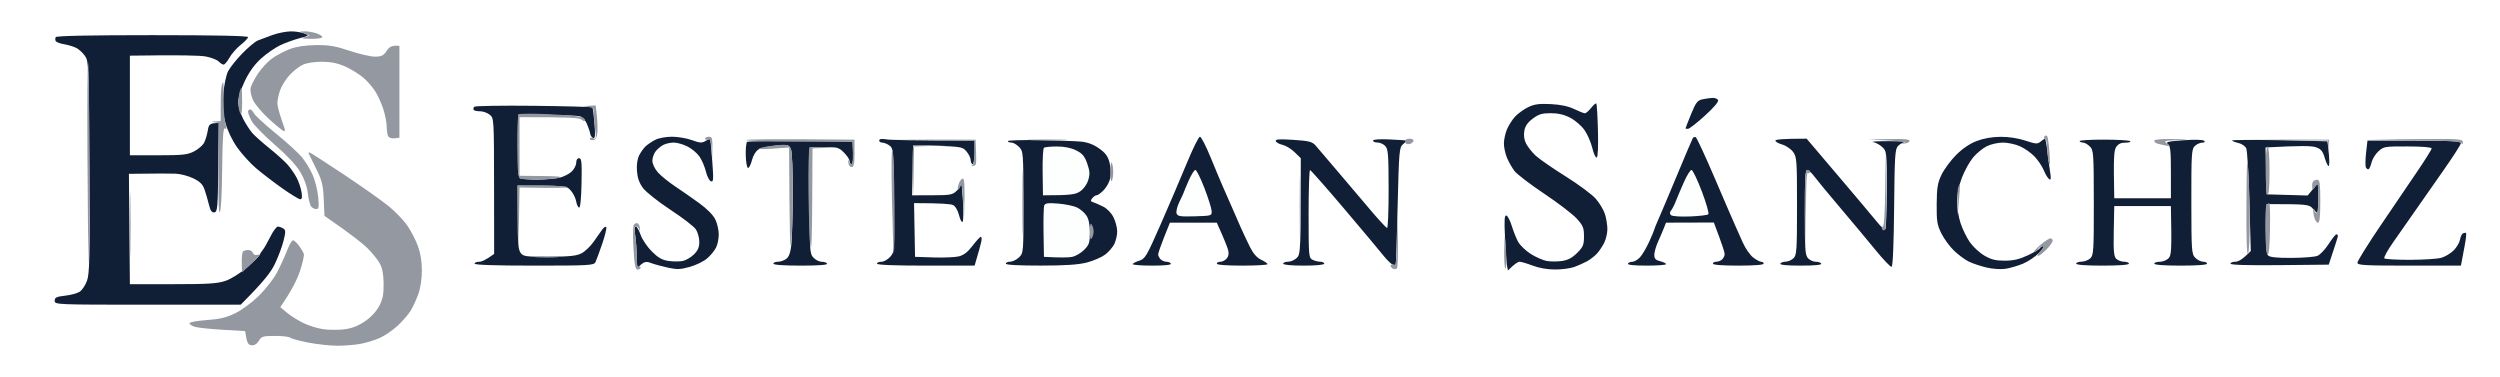
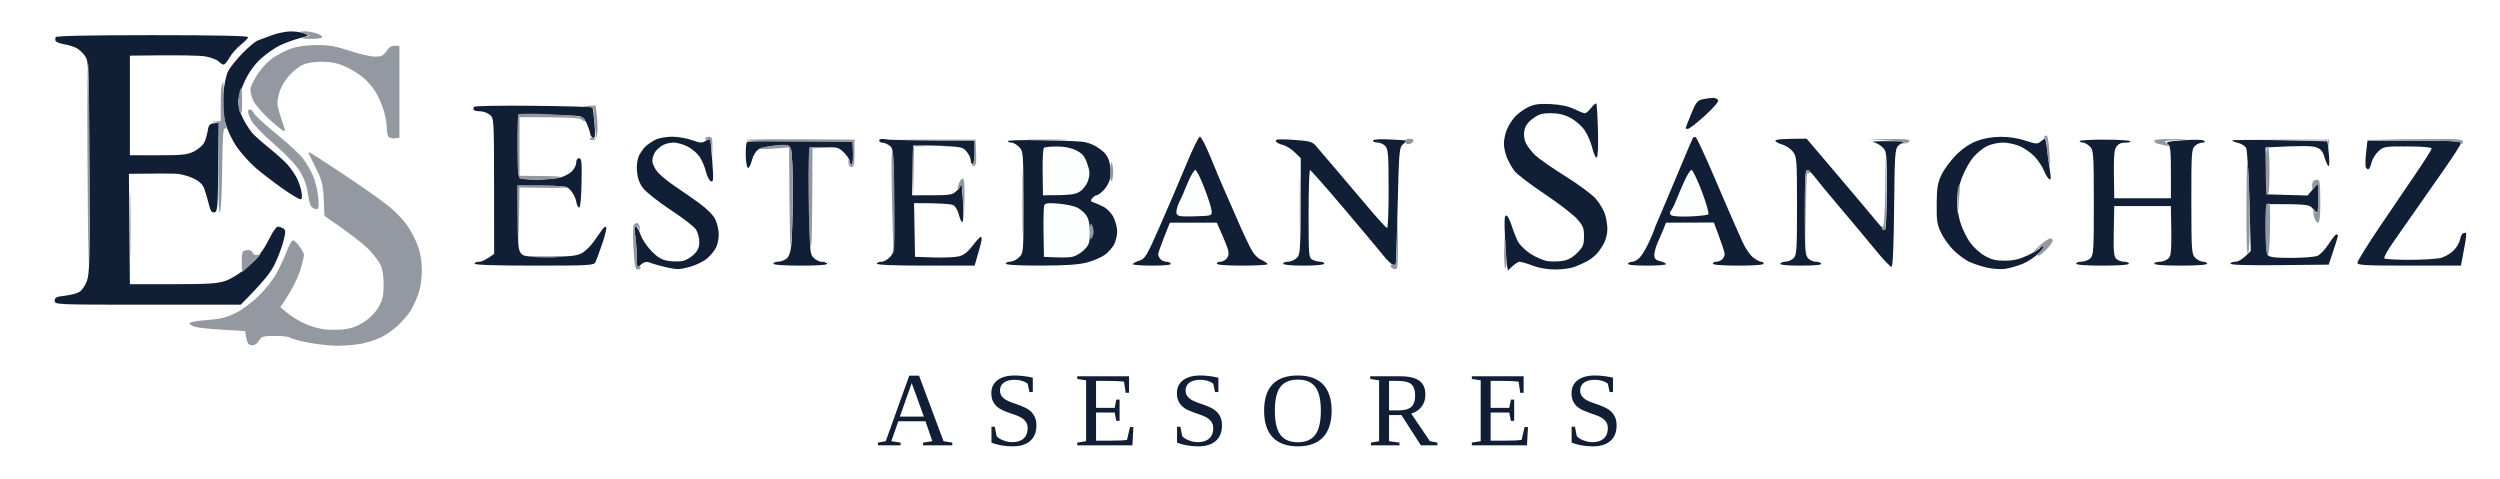
- <svg xmlns="http://www.w3.org/2000/svg" version="1.2" viewBox="0 0 1280 193" width="1280" height="193">
+ <svg xmlns="http://www.w3.org/2000/svg" version="1.2" viewBox="0 0 1280 245" width="1280" height="245">
  <style>
		.s0 { fill: #101e36 } 
		.s1 { fill: #9398a1 } 
		.s2 { fill: #fdfefe } 
	</style>
  <g id="Background">
    <path id="Path 1" class="s0" d="m139.5 17.92c-2.75 0.98-6.13 2.25-7.5 2.81-1.38 0.56-4.97 3.57-8 6.68-3.03 3.12-6.29 7.22-7.25 9.13-0.97 1.93-2.04 7.11-2.42 11.71-0.51 6.4-0.26 9.71 1.11 14.75 1.07 3.92 3.46 8.89 6.01 12.5 2.33 3.3 6.67 8.08 9.64 10.62 2.98 2.54 9.01 7.16 13.41 10.28 4.4 3.11 8.56 5.64 9.25 5.63 0.89-0.02 1.07-1.11 0.61-3.78-0.34-2.06-1.46-5.33-2.47-7.25-1-1.92-3.08-4.92-4.61-6.66-1.53-1.74-5.71-5.51-9.28-8.38-3.57-2.87-7.54-6.39-8.81-7.84-1.26-1.44-3.4-4.76-4.75-7.37-1.34-2.61-2.44-6.44-2.45-8.5 0-2.2 1.38-6.64 3.34-10.75 2.21-4.64 5.02-8.52 8.3-11.5 2.73-2.48 7.07-5.51 9.66-6.75 2.59-1.24 7.07-2.88 9.96-3.65 5.18-1.37 5.22-1.41 2.5-2.5-1.51-0.6-4.66-1.07-7-1.03-2.34 0.04-6.5 0.87-9.25 1.85zm-110.95 1.08c-0.3 0.55-0.33 1.45-0.05 2 0.27 0.55 2.19 1.29 4.25 1.63 2.06 0.35 4.87 1.19 6.25 1.87 1.37 0.68 3.4 2.53 4.5 4.12 1.93 2.78 2.01 4.75 2.29 56.88 0.24 46.56 0.07 54.59-1.25 58.25-0.85 2.34-2.55 4.88-3.79 5.65-1.24 0.78-4.61 1.68-7.5 2-4.38 0.5-5.25 0.93-5.25 2.6 0 1.97 0.67 2 47.61 2h47.62c12.12-12.16 15.46-16.6 17.56-21 1.71-3.57 3.69-8.89 4.41-11.81 1.13-4.59 1.1-5.43-0.2-6.23-0.82-0.51-2.06-0.94-2.75-0.94-0.69-0.01-2.43 2.34-3.86 5.23-1.44 2.89-3.18 5.93-3.87 6.75-0.69 0.82-1.43 2-1.64 2.61-0.21 0.61-3.08 3.43-6.38 6.28-3.41 2.94-8.16 5.92-11 6.89-4.13 1.42-8.82 1.72-27 1.72h-22l-0.5-56.5c15.11-0.21 21.53-0.18 24-0.07 2.47 0.11 6.52 1.19 8.99 2.39 3.37 1.64 4.8 3.05 5.72 5.68 0.67 1.92 1.69 5.41 2.25 7.75 0.78 3.18 1.48 4.18 2.79 3.99 1.6-0.24 1.77-2.23 2-23l0.25-22.74c-4.62 0-5.09 0.58-5.6 3.75-0.33 2.06-1.16 4.87-1.86 6.25-0.69 1.37-3.01 3.4-5.15 4.5-3.36 1.73-5.85 2-18.39 2h-14.5v-51c26.35-0.42 36.25-0.1 39 0.45 2.75 0.54 5.67 1.69 6.5 2.56 0.83 0.87 1.95 1.57 2.5 1.57 0.55-0.01 1.9-1.62 3-3.58 1.1-1.97 3.69-4.91 5.75-6.54 2.06-1.63 3.75-3.41 3.75-3.96 0-0.65-16.98-1-48.95-1-31.6 0-49.15 0.35-49.5 1zm843.03 31.87c-2.5 0.54-3.34 1.65-5.77 7.63-1.57 3.85-2.84 7.11-2.83 7.25 0.01 0.14 0.58 0.23 1.27 0.22 0.69-0.02 4.59-3.06 8.66-6.75 4.58-4.16 7.16-7.2 6.75-7.97-0.36-0.69-1.67-1.2-2.91-1.13-1.24 0.06-3.56 0.4-5.17 0.75zm-89.08 3.96c-2.2 1.06-5.21 3.21-6.7 4.79-1.48 1.59-3.39 4.57-4.25 6.63-0.85 2.06-1.55 5.32-1.55 7.25 0 1.92 0.7 5.19 1.56 7.25 0.86 2.06 2.58 5.1 3.82 6.75 1.24 1.65 8.07 6.88 15.19 11.63 7.11 4.75 14.62 10.49 16.68 12.75 3.28 3.61 3.75 4.74 3.75 9.12 0 4.38-0.43 5.43-3.5 8.5-2.49 2.49-4.73 3.68-7.75 4.12-2.34 0.34-5.83 0.34-7.75 0.01-1.92-0.33-5.64-1.96-8.25-3.61-2.61-1.66-5.54-4.48-6.5-6.27-0.96-1.79-2.42-5.46-3.25-8.16-0.83-2.7-2.06-5.06-2.75-5.25-0.97-0.26-1.13 2.28-0.69 11.41 0.3 6.46 0.76 12.87 1.02 14.25l0.48 2.5c3.44-3.45 5.11-4.47 5.94-4.48 0.83-0.01 3.86 0.88 6.75 1.98 3.25 1.24 7.63 1.99 11.5 1.98 3.44 0 7.83-0.58 9.75-1.28 1.92-0.7 4.85-2 6.5-2.89 1.65-0.89 3.96-2.68 5.13-3.96 1.18-1.29 2.86-3.81 3.75-5.6 0.89-1.79 1.61-4.94 1.6-7-0.01-2.06-0.57-5.5-1.25-7.64-0.67-2.15-2.81-5.69-4.73-7.88-1.92-2.2-8.9-7.36-15.5-11.49-6.6-4.12-13.49-8.9-15.32-10.62-1.82-1.72-3.99-4.47-4.83-6.12-0.98-1.94-1.3-4.24-0.9-6.5 0.44-2.47 1.71-4.32 4.34-6.28 3.01-2.25 4.75-2.77 9.21-2.77 3.82 0.01 6.87 0.72 10 2.36 2.48 1.29 5.74 4.11 7.25 6.27 1.51 2.15 3.31 6.28 4 9.17 0.69 2.89 1.7 5.1 2.25 4.92 0.62-0.21 0.87-5.38 0.65-13.75-0.19-7.38-0.57-13.65-0.84-13.92-0.27-0.28-1.46 0.73-2.65 2.24-1.19 1.5-2.61 2.75-3.16 2.76-0.55 0.01-3.02-0.95-5.5-2.15-3.02-1.46-6.97-2.3-12-2.55-5.89-0.3-8.36 0.03-11.5 1.53zm-539.73-0.16c-0.4 0.46-0.51 1.17-0.25 1.58 0.27 0.41 1.72 0.74 3.23 0.72 1.51-0.02 3.74 0.77 4.96 1.75 2.2 1.77 2.21 1.91 2.25 36.53l0.04 34.75c-4.26 3.15-6.51 4.05-7.75 4.03-1.24-0.01-2.25 0.42-2.25 0.97 0 0.64 10.83 1 30.5 1 28.06 0 30.57-0.14 31.36-1.75 0.47-0.96 2.04-5.24 3.5-9.5 1.45-4.26 2.37-8.09 2.04-8.5-0.33-0.41-1.25 0.15-2.04 1.25-0.8 1.1-2.78 3.91-4.4 6.25-1.63 2.34-4.42 5.01-6.21 5.94-2.55 1.32-6.11 1.7-16.45 1.75-12.07 0.05-13.33-0.11-14.72-1.94-1.21-1.59-1.52-5.31-1.55-18.25l-0.03-16.25c24.66 0 25.06 0.07 27.25 2.56 1.24 1.41 2.48 3.9 2.75 5.54 0.28 1.64 0.95 3.07 1.5 3.19 0.62 0.13 1.1-4.7 1.25-12.54 0.21-10.78 0.02-12.75-1.25-12.75-0.9 0-1.49 0.91-1.47 2.25 0.01 1.24-1 3.27-2.25 4.51-1.26 1.24-4.08 2.69-6.28 3.23-2.2 0.53-7.37 0.97-11.5 0.97-4.12 0.01-8.06-0.32-8.75-0.73-0.93-0.54-1.19-4.77-1-16.73l0.25-16c22.48 0.37 30.01 0.71 31.25 0.99 1.3 0.29 2.85 1.88 3.68 3.76 0.79 1.79 1.58 4.11 1.75 5.17 0.18 1.05 0.88 2.06 1.57 2.25 0.96 0.25 1.11-1.47 0.63-7.42-0.34-4.26-0.83-7.98-1.08-8.25-0.26-0.28-13.82-0.65-30.14-0.83-16.32-0.18-30 0.05-30.39 0.5zm92.73 16.91c-1.65 0.86-3.83 2.32-4.85 3.24-1.02 0.92-2.54 3.03-3.38 4.68-0.97 1.92-1.39 4.83-1.15 8.06 0.27 3.56 1.2 6.17 3.13 8.75 1.51 2.03 7.81 7.01 14 11.08 6.19 4.06 12.04 8.56 13 10 0.96 1.43 1.77 4.3 1.79 6.36 0.03 2.8-0.67 4.45-2.75 6.52-1.54 1.53-4.14 3.04-5.79 3.36-1.65 0.32-4.91 0.31-7.25-0.03-3.22-0.45-5.28-1.63-8.51-4.85-2.35-2.34-4.94-6.17-5.75-8.52-0.82-2.36-1.94-4.27-2.49-4.27-0.63 0.01-0.72 1.76-0.24 4.77 0.41 2.63 0.74 7.47 0.71 10.77l-0.04 6c3.91-3.74 4.59-3.85 7.38-2.83 1.75 0.65 5.67 1.71 8.69 2.37 4.63 1.02 6.41 0.95 11.25-0.42 3.16-0.89 7.16-2.86 8.88-4.37 1.73-1.51 3.75-3.99 4.5-5.5 0.76-1.51 1.37-4.55 1.37-6.75 0-2.2-0.79-5.64-1.75-7.63-1.07-2.23-4.26-5.46-8.25-8.35-3.57-2.6-9.2-6.52-12.5-8.71-3.3-2.2-7.24-5.42-8.75-7.16-1.59-1.82-2.74-4.31-2.73-5.9 0.01-1.51 0.8-3.71 1.75-4.88 0.95-1.18 2.74-2.64 3.98-3.25 1.24-0.62 3.6-1.12 5.25-1.12 1.65 0 4.8 0.9 7 2 2.2 1.1 4.99 3.46 6.2 5.25 1.21 1.79 2.67 5.23 3.25 7.66 0.58 2.42 1.73 4.63 2.55 4.92 1.31 0.45 1.39-0.89 0.67-10.41-0.46-6-0.94-11.06-1.06-11.24-0.12-0.17-1.19 0.28-2.38 1-1.83 1.12-2.9 1.05-6.95-0.43-2.63-0.97-7.26-1.75-10.28-1.75-3.02 0.01-6.85 0.72-8.5 1.58zm272.06 12.17c-3.12 7.56-9.13 21.62-13.36 31.25-7.2 16.37-7.91 17.56-10.96 18.5-1.79 0.55-3.26 1.34-3.25 1.75 0.01 0.41 4.51 0.75 10.01 0.75 6.33 0 9.82-0.37 9.5-1-0.27-0.55-1.29-0.99-2.25-0.98-0.96 0.01-2.32-0.56-3.02-1.25-0.69-0.7-1.26-1.83-1.25-2.52 0.01-0.69 1.37-4.63 3.02-8.75l3-7.5h24c4.01 8.91 5.47 12.7 5.84 14.16 0.43 1.76 0.15 3.22-0.84 4.3-0.83 0.9-2.29 1.61-3.25 1.58-0.96-0.02-1.75 0.41-1.75 0.96 0 0.62 5 1 13 1 7.15 0 12.99-0.34 12.98-0.75-0.01-0.41-1.48-1.43-3.25-2.25-2.18-1.01-4.04-3.12-5.73-6.5-1.37-2.75-3.49-7.25-4.71-10-1.21-2.75-3.18-7.25-4.37-10-1.19-2.75-3.17-7.25-4.4-10-1.22-2.75-4.21-9.84-6.62-15.77-2.42-5.92-4.91-10.75-5.54-10.75-0.62 0.01-3.69 6.21-6.8 13.77zm259.17-13.05c-0.28 0.44-3.98 9.12-8.21 19.3-4.24 10.17-8.56 20.41-9.61 22.75-1.05 2.34-1.91 4.47-1.91 4.75 0 0.27-1.18 3.09-2.61 6.25-1.44 3.16-3.57 6.77-4.75 8.03-1.18 1.25-2.93 2.26-3.89 2.25-0.96-0.02-1.98 0.42-2.25 0.97-0.32 0.63 3.17 1 9.5 1 5.5 0 10.01-0.34 10.02-0.75 0.02-0.41-1.33-1.09-3-1.5-2.35-0.58-3.02-1.3-3.02-3.25 0-1.38 0.86-4.41 1.92-6.75 1.06-2.34 2.41-5.49 3-7l1.08-2.75 24.5-0.07c4.27 11.29 5.51 15.25 5.52 16.07 0.01 0.82-0.53 2.06-1.2 2.75-0.67 0.69-2.03 1.25-3.02 1.25-0.99 0-1.8 0.45-1.8 1 0 0.62 5 1 13 1 8 0 13-0.38 13-1 0-0.55-0.56-0.98-1.25-0.97-0.69 0.02-2.57-0.99-4.18-2.25-1.62-1.25-4.02-4.76-5.34-7.78-1.32-3.03-3.03-6.85-3.79-8.5-0.77-1.65-5.43-12.45-10.37-24-4.94-11.55-9.39-21.14-9.9-21.3-0.5-0.17-1.15 0.06-1.44 0.5zm145.27 1.52c-3.57 1.38-7.27 3.91-10.54 7.2-2.77 2.79-6.11 7.33-7.42 10.08-1.99 4.18-2.39 6.64-2.46 15-0.07 8.73 0.24 10.64 2.4 15 1.36 2.75 4.29 6.74 6.5 8.86 2.21 2.12 5.6 4.63 7.52 5.56 1.92 0.94 5.98 2.3 9 3.03 3.11 0.74 7.35 1.04 9.75 0.68 2.34-0.35 6.39-1.53 9-2.62 2.61-1.09 6.33-3.58 8.25-5.52 1.92-1.94 2.94-3.52 2.25-3.51-0.69 0.01-1.47 0.47-1.75 1.02-0.28 0.55-3.09 2.23-6.25 3.72-4.24 2.01-7.33 2.73-11.75 2.75-4.69 0.02-6.98-0.55-10.5-2.6-2.48-1.44-5.85-4.57-7.5-6.96-1.65-2.38-3.79-6.82-4.76-9.87-0.98-3.05-1.76-8.02-1.75-11.04 0.01-3.41 0.96-7.97 2.5-12 1.37-3.58 3.95-8.25 5.75-10.39 1.79-2.15 4.95-4.73 7.01-5.75 2.06-1.02 5.78-1.86 8.25-1.86 2.47 0 6.41 0.85 8.75 1.89 2.34 1.04 5.69 3.4 7.45 5.25 1.76 1.85 3.9 5.05 4.75 7.11 0.85 2.06 2.09 4.09 2.75 4.5 0.9 0.56 1.01-0.36 0.46-3.75-0.4-2.48-1.06-7.32-1.45-10.76-0.39-3.44-0.93-6.24-1.21-6.22-0.28 0.02-1.29 0.69-2.25 1.51-1.55 1.3-2.43 1.24-7.75-0.53-3.74-1.25-8.54-1.98-12.75-1.95-4.37 0.04-8.69 0.8-12.25 2.17zm-561.85-0.35c-0.08 0.62 0.64 1.14 1.6 1.16 0.96 0.02 2.65 0.71 3.75 1.54 1.9 1.44 2.01 2.84 2.25 27.97 0.25 26.2 0.23 26.49-2 28.98-1.24 1.39-3.26 2.52-4.5 2.5-1.24-0.01-2.25 0.43-2.25 0.98 0 0.64 9 1 25 1h25c2.19-7.36 3.09-10.74 3.41-12.25 0.33-1.51 0.19-2.64-0.3-2.5-0.48 0.14-2.4 2.25-4.25 4.69-2.31 3.05-4.45 4.7-6.86 5.31-1.92 0.48-7.77 0.73-13 0.56l-9.5-0.31-0.5-27.5c13.95 0 18.9 0.45 20 1 1.18 0.59 2.43 2.74 3.05 5.25 0.58 2.36 1.4 3.8 1.83 3.25 0.42-0.55 0.48-5.5 0.11-11-0.36-5.5-0.72-9.33-0.8-8.5-0.08 0.82-1.16 2.5-2.41 3.73-2.06 2.01-3.29 2.23-12.53 2.25l-10.25 0.02 0.5-25.5c24.58 0.35 25.08 0.44 27.25 2.93 1.24 1.41 2.25 3.47 2.25 4.57 0 1.1 0.45 2 1 2 0.56 0 1-2.67 1-6v-6c-32.16-0.02-43.12-0.3-45.1-0.64-2.33-0.41-3.64-0.23-3.75 0.51zm65.85 0.38c0 0.41 0.79 0.74 1.75 0.72 0.96-0.01 2.75 1 3.98 2.25 2.19 2.24 2.23 2.77 2.27 28.28 0.05 25.76 0.03 26.02-2.22 28.23-1.26 1.22-3.29 2.24-4.53 2.25-1.24 0.01-2.25 0.47-2.25 1.02 0 0.63 6.57 0.99 17.75 0.98 12.84-0.01 19.41-0.45 23.75-1.58 3.3-0.86 7.46-2.66 9.25-3.98 1.79-1.33 3.92-3.77 4.75-5.42 0.83-1.65 1.5-4.58 1.5-6.5 0-1.93-0.85-5.19-1.88-7.25-1.09-2.18-3.29-4.46-5.25-5.44-1.85-0.92-4.16-1.94-5.12-2.25-1.44-0.46-1.53-0.83-0.5-2.1 0.69-0.85 1.7-1.52 2.25-1.48 0.55 0.03 2.2-1.18 3.67-2.71 1.47-1.52 2.97-4.35 3.34-6.27 0.36-1.93 0.17-5.41-0.43-7.75-0.83-3.26-2.07-4.95-5.33-7.25-2.89-2.04-5.86-3.16-9.25-3.49-2.75-0.27-12.31-0.6-21.25-0.75-8.94-0.14-16.25 0.08-16.25 0.49zm137.2 0.01c0.26 0.68 1.83 1.54 3.48 1.91 1.65 0.37 4.43 2.06 6.16 3.75l3.16 3.08c0 47.67-0.11 49.11-2 51-1.1 1.1-3.12 2-4.5 2-1.37 0-2.5 0.45-2.5 1 0 0.6 4.17 1 10.5 1 6.33 0 10.5-0.4 10.5-1 0-0.55-0.9-1-2-1-1.1 0-2.9-0.45-4-1-1.91-0.96-2-2-2-23.5 0-12.38 0.34-22.47 0.75-22.42 0.41 0.04 8.26 8.92 17.43 19.75 9.17 10.82 18.17 21.55 20 23.86 1.83 2.3 3.99 4.44 4.82 4.76 0.83 0.31 1.58 0.45 1.67 0.31 0.09-0.14 0.51-13.76 0.92-30.26 0.71-28.71 0.83-30.07 2.83-31.72 1.14-0.94 1.86-1.78 1.58-1.86-0.27-0.08-4.21-0.32-8.75-0.54-5.09-0.23-8.25 0-8.25 0.62 0 0.55 1.01 0.99 2.25 0.97 1.24-0.02 3.03 0.77 3.97 1.75 1.52 1.56 1.73 4.23 1.75 22.03 0.02 11.14-0.34 20.14-0.8 20-0.46-0.14-3.95-3.89-7.75-8.34-3.81-4.45-11.42-13.43-16.92-19.94-5.5-6.52-10.9-12.84-12-14.06-1.7-1.88-3.41-2.3-11.39-2.81-7.26-0.46-9.27-0.31-8.91 0.66zm255.8-0.26c0 0.55 1.58 1.45 3.5 2 1.92 0.55 4.42 2.24 5.53 3.75 1.92 2.59 2.04 4.17 2.04 27.75 0 22.67-0.17 25.16-1.79 26.72-0.98 0.95-2.79 1.74-4.03 1.75-1.24 0.02-2.47 0.48-2.75 1.03-0.32 0.64 3.5 1 10.5 1 7 0 10.82-0.36 10.5-1-0.27-0.55-1.51-0.99-2.75-0.97-1.24 0.02-3.03-0.77-3.97-1.75-1.53-1.57-1.73-4.31-1.75-23.53-0.02-16.76 0.26-21.74 1.22-21.72 0.69 0.01 2.38 1.54 3.75 3.39 1.38 1.85 7.41 9.15 13.41 16.22 6 7.07 14.1 16.77 18 21.55 3.9 4.78 7.54 8.57 8.09 8.42 0.63-0.18 1.11-11.34 1.29-30.19 0.25-26.67 0.47-30.11 2-31.68 0.94-0.96 2.61-1.92 3.71-2.11 1.1-0.2-2.72-0.36-8.5-0.36-5.77 0-9.37 0.21-8 0.45 1.38 0.25 3.52 1.43 4.78 2.62 2.22 2.11 2.27 2.65 2.25 21.91-0.02 10.86-0.37 19.95-0.78 20.2-0.41 0.25-2.33-1.49-4.25-3.87-1.92-2.38-10.81-12.93-19.75-23.45l-16.25-19.13c-12.67 0-16 0.42-16 1zm155.76 0.24c0.13 0.42 0.91 0.76 1.74 0.76 0.83 0 2.4 0.9 3.5 2 1.9 1.9 2 3.36 2.03 28.75 0.03 24.38-0.12 26.9-1.75 28.47-0.98 0.95-3.02 1.74-4.53 1.75-1.51 0.02-2.75 0.48-2.75 1.03 0 0.62 5.17 1 13.5 1 8.33 0 13.5-0.38 13.5-1 0-0.55-1.12-1-2.5-1-1.37 0-3.17-0.68-4-1.5-1.21-1.21-1.45-4.01-1.25-14.25l0.25-12.75h29c0.46 23.26 0.25 25.25-1.25 26.78-0.96 0.98-2.99 1.77-4.5 1.75-1.51-0.02-2.75 0.42-2.75 0.97 0 0.62 5.17 1 13.5 1 8.33 0 13.5-0.38 13.5-1 0-0.55-0.9-1-2-1-1.1 0-2.9-0.9-4-2-1.9-1.9-2-3.36-2.03-28.75-0.03-24.38 0.12-26.9 1.75-28.47 0.98-0.95 2.68-1.73 3.78-1.74q1.97-0.02 1-0.96c-0.6-0.58-4.85-0.68-10.62-0.27-7.7 0.55-9.29 0.92-8 1.86 1.35 0.97 1.62 3.36 1.62 14.5v13.33h-29c-0.44-21.32-0.16-24.5 1-26.25 1.05-1.58 2.47-2.24 4.75-2.22 1.79 0.01 2.88-0.32 2.42-0.75-0.46-0.43-6.53-0.78-13.49-0.79-6.96-0.01-12.55 0.33-12.42 0.75zm78.04-0.32c0.08 0.32 1.55 0.9 3.26 1.29 1.71 0.4 3.52 1.63 4.02 2.75 0.51 1.12 1.24 13.4 1.62 27.29l0.7 25.25c-4.18 4.33-6.39 5.5-7.85 5.5-1.4 0-2.55 0.45-2.55 1 0 0.65 8.89 0.91 25.16 0.75l25.16-0.25c3.64-10.85 4.69-14.34 4.69-14.75-0.01-0.41-0.35-0.77-0.76-0.79-0.41-0.01-2.21 2.24-4 5-1.79 2.77-4.37 5.49-5.75 6.04-1.37 0.55-7.34 1.02-13.25 1.04-7.54 0.04-11.12-0.34-11.99-1.25-0.88-0.91-1.17-4.93-1-13.79l0.24-12.5c20.85 0 21.83 0.17 23.59 2.25 1.05 1.24 2.13 2.25 2.41 2.25 0.28 0 0.51-3.49 0.51-7.75l0.01-7.75-5.52 6.6-21-0.6-0.57-24c18.55-1.01 23.72-0.83 25.81-0.11 2.6 0.89 3.49 1.95 4.5 5.37 0.69 2.34 1.6 4.25 2.01 4.25 0.41-0.01 0.47-2.82 0.12-6.26-0.35-3.44-0.69-6.31-0.75-6.38-0.07-0.07-11.11-0.33-24.55-0.58-13.43-0.24-24.35-0.18-24.27 0.13zm-760.28 0.73c-0.47 0.38-0.78 3.53-0.69 7.02 0.1 3.48 0.62 6.33 1.17 6.33 0.55 0 1.45-1.8 2-4 0.57-2.29 1.96-4.61 3.25-5.42 1.24-0.78 5.29-1.68 9-2 6.51-0.56 6.79-0.49 7.75 1.92 0.56 1.41 0.96 11.36 0.92 22.75-0.05 11.14-0.39 22.87-0.75 26.07-0.48 4.15-1.24 6.24-2.67 7.27-1.1 0.79-3.01 1.44-4.25 1.43-1.24-0.01-2.25 0.43-2.25 0.98 0 0.62 5.33 1 14 1 9 0 13.82-0.36 13.5-1-0.27-0.55-1.51-0.99-2.75-0.97-1.24 0.02-3.15-0.93-4.25-2.1-1.9-2.03-2-3.52-2-29.29v-27.14c14.12-0.49 14.66-0.34 17.5 2.5 1.65 1.65 3 3.67 3 4.5 0 0.82 0.45 1.5 1 1.5 0.58 0 0.89-2.42 0.75-5.75l-0.25-5.75c-41.18-0.41-53.52-0.22-53.98 0.15zm828.91 5.6c-0.39 3.44-0.43 6.81-0.07 7.5 0.35 0.69 0.98 1.08 1.39 0.87 0.41-0.21 1.09-1.78 1.5-3.5 0.41-1.72 1.99-4.26 3.5-5.65 2.64-2.43 3.26-2.54 15-2.5 7.48 0.02 12.25 0.42 12.25 1.03 0 0.55-3.45 6.06-7.68 12.25-4.22 6.19-12.77 18.79-19 28-6.22 9.21-11.32 17.43-11.32 18.25 0 1.3 3.61 1.5 26.5 1.5h26.5c0.64-3.49 1.34-7.2 1.97-10.5 0.63-3.3 0.89-6.11 0.59-6.25-0.31-0.14-1.01-0.03-1.56 0.25-0.55 0.28-1.22 1.74-1.49 3.25-0.28 1.51-1.74 3.98-3.25 5.48-1.52 1.5-4.34 3.19-6.26 3.75-1.92 0.56-9.12 1.03-16 1.05-6.87 0.01-12.83-0.32-13.22-0.75-0.4-0.43 1.65-4.16 4.55-8.28 2.9-4.13 7.94-11.33 11.19-16 3.25-4.68 9.86-14.13 14.69-21 4.83-6.88 8.78-13.06 8.79-13.75 0-0.97-5.45-1.25-23.93-1.25h-23.93z" />
    <path id="Path 2" fill-rule="evenodd" class="s1" d="m156 17.22l2.5 1.09c-5.33 1.29-4.6 1.48 0.25 1.57 3.58 0.07 6.25-0.31 6.25-0.88 0-0.55-1.46-1.46-3.25-2.02-1.79-0.56-4.38-0.98-5.75-0.93l-2.5 0.08zm-7.5 7.86c-2.75 1.04-6.8 3.15-9 4.69-2.2 1.54-5.49 5.03-7.31 7.76-1.83 2.73-3.56 6.09-3.86 7.47-0.32 1.43 0.24 4.16 1.31 6.41 1.02 2.15 4.79 6.55 8.36 9.78 3.57 3.23 6.84 5.86 7.25 5.84 0.41-0.02 0.75-0.14 0.76-0.28 0-0.14-0.9-2.84-2-6-1.11-3.16-2-6.76-1.99-8 0.01-1.24 0.57-4 1.25-6.14 0.67-2.15 2.8-5.69 4.73-7.87 1.93-2.19 5.07-4.69 7-5.57 2.13-0.98 6.04-1.58 10-1.55 4.68 0.05 8.04 0.76 12 2.55 3.03 1.36 7.24 4.02 9.38 5.9 2.13 1.89 4.93 5.23 6.21 7.43 1.28 2.2 3.02 6.25 3.86 9 0.84 2.75 1.54 6.57 1.55 8.5 0.02 1.92 0.36 4.09 0.77 4.81 0.4 0.72 1.85 1.17 3.23 1l2.5-0.31v-47c-3.8-0.42-5.12 0.43-6.5 2.5-1.67 2.5-2.67 3-6 3-2.2 0-8.05-1.35-13-3-7.28-2.43-10.58-2.98-17.25-2.91-5.47 0.07-9.94 0.74-13.25 1.99zm-103.74 53.1c0.15 26.58 0.39 51.69 0.55 55.82 0.16 4.12 0.33-16.58 0.39-46 0.05-29.43-0.19-54.54-0.55-55.82-0.36-1.27-0.53 19.43-0.39 46zm68.82-34.68c-0.32 0.82-0.58 5.32-0.58 10v8.5c-5.01 0.25-5.1 0.34-3.25 0.63l2.25 0.37c-0.41 38-0.15 45.88 0.5 45.67 0.62-0.21 1.1-8.67 1.25-22 0.19-16.58 0.53-21.5 1.45-20.92 0.91 0.57 0.97 0.02 0.25-2.25-0.52-1.65-0.95-7.16-0.95-12.25 0-5.09-0.07-9.25-0.17-9.25-0.09 0-0.42 0.67-0.75 1.5zm9.03 3.75c-0.32 1.24-0.58 3.82-0.58 5.75 0 1.92 0.44 4.17 0.97 5 0.68 1.04 0.97-0.7 0.98-5.75 0.01-3.99-0.16-7.25-0.38-7.25-0.23 0-0.67 1.01-0.99 2.25zm178.14 7.41c2.79 0.29 3.25 0.72 3.26 3.09 0 1.51 0.32 5.22 0.69 8.25 0.61 4.93 0.51 5.42-1.01 4.75-0.96-0.43-1.69-0.32-1.69 0.25 0 0.55 0.79 0.88 1.75 0.74 1.2-0.18 1.85-1.35 2.08-3.75 0.19-1.92 0.07-5.85-0.25-8.74l-0.58-5.25c-7.36 0.31-7.38 0.33-4.25 0.66zm-173.75 2.59c-0.01 0.69 0.84 2.82 1.87 4.75 1.03 1.92 6.32 7.35 11.75 12.05 6.33 5.48 11.04 10.51 13.12 14 2.09 3.51 3.46 7.4 3.87 10.95 0.35 3.02 1.14 6.08 1.76 6.79 0.62 0.72 1.81 1.28 2.63 1.26 1.24-0.03 1.39-1.14 0.9-6.29-0.34-3.44-1.61-8.51-2.83-11.26-1.23-2.75-3.66-6.76-5.4-8.91-1.74-2.15-7.78-7.66-13.42-12.25-5.64-4.59-10.7-9.24-11.25-10.34-0.55-1.1-1.45-2-2-2-0.55 0-1 0.56-1 1.25zm138.58 1.3c-0.5 0.43-0.84 7.91-0.75 16.62 0.14 13.08 0.43 15.92 1.67 16.33 0.82 0.27 4.99 0.45 9.25 0.38 4.26-0.06 9.1-0.46 10.75-0.88 1.93-0.49-1.17-0.81-8.75-0.88l-11.75-0.12v-30c26.26-0.03 30.84 0.32 31.73 1.23 0.68 0.7 1.47 0.93 1.75 0.52 0.29-0.41-0.27-1.16-1.23-1.66-0.96-0.5-8.5-1.23-16.75-1.61-8.25-0.39-15.41-0.36-15.92 0.07zm781.13 11.36c-0.39 0.6-0.26 1.09 0.29 1.09 0.55 0 1.05 2.14 1.12 4.75 0.06 2.61 0.49 6.1 0.95 7.75 0.53 1.9 0.64 0.07 0.29-5-0.29-4.4-0.85-8.38-1.24-8.84-0.38-0.46-1.02-0.35-1.41 0.25zm-685.71 1.09c0 0.55 0.68 0.77 1.5 0.5 1.18-0.4 1.57 0.61 1.82 4.75l0.31 5.25c0.35-10.9 0.16-11.5-1.63-11.5-1.1 0-2 0.45-2 1zm21.02 0.73c-0.01 0.42 12.24 0.77 27.23 0.77h27.25c0.39 9.08 0.08 11.5-0.5 11.5-0.55 0-1.2-0.79-1.43-1.75-0.24-0.96-0.36-0.63-0.25 0.75 0.1 1.47 0.8 2.5 1.68 2.5 1.19 0 1.5-1.45 1.5-7v-7c-42.99-0.41-55.48-0.19-55.48 0.23zm95.23-0.01l21.75 0.28c0 9.91-0.44 12.15-1.25 12.42-0.69 0.23-0.46 0.46 0.5 0.5 1.52 0.07 1.72-0.79 1.5-6.67l-0.25-6.75-44-0.06zm50.75 0.02c4.67 0.19 12.1 0.19 16.5 0 4.4-0.18 0.58-0.33-8.5-0.33-9.08 0-12.67 0.15-8 0.33zm191.42 0.8c0.05 0.93 0.84 1.42 2 1.25 1.06-0.16 2.07-0.85 2.25-1.54 0.2-0.74-0.63-1.25-2-1.25-1.47 0-2.31 0.57-2.25 1.54zm247.58-0.59c6.26 0.33 9.49 0.82 8 1.22l-2.5 0.66c3.75-0.26 4.99-0.89 5.17-1.58 0.25-0.95-2.24-1.2-10.42-1.05l-10.75 0.19zm136 0.05c0 0.55 0.56 1.19 1.25 1.42 0.69 0.23 2.6 0.69 4.25 1.02 2.85 0.56 2.9 0.52 1-0.91-1.85-1.39-1.43-1.52 5.5-1.81 6.96-0.3 6.8-0.33-2.25-0.52-5.97-0.12-9.75 0.19-9.75 0.8zm68.78-0.28l20.22 0.28 0.5 8.01v-8.51l-40.94-0.06zm63.72 0.05c17.48 0.22 24.2 0.63 24.74 1.52q0.74 1.23 0.75-0.54c0.01-1.62-1.74-1.73-24.74-1.52l-24.75 0.23zm-842.15 3.11c-2.29 0.35-4.45 0.89-4.82 1.21-0.36 0.32 2.97 0.32 7.41 0l8.07-0.58c0.22 44.77 0.55 52.95 1.03 49.5 0.42-3.03 0.81-14.61 0.86-25.75 0.06-11.43-0.34-21.34-0.9-22.75-0.8-2-1.66-2.48-4.25-2.38-1.79 0.07-5.12 0.41-7.4 0.75zm74.16 0.44c-0.24 0.72-0.33 6.68-0.19 13.25l0.25 11.94 0.43-25.5 17.5-0.59c-15.26-0.36-17.66-0.07-17.99 0.9zm-53.01 0.35c-0.46 0.37-0.71 10.61-0.57 22.75 0.15 12.15 0.61 24.56 1.03 27.59 0.48 3.45 0.81-4.83 0.9-22.25l0.14-27.75 13.5-0.61c-10.98-0.3-14.54-0.09-15 0.27zm42.17 26.34c0.33 15.12 0.77 27.72 0.99 28 0.22 0.27 0.35-11.2 0.3-25.5-0.06-14.3-0.5-26.9-0.99-28-0.54-1.2-0.66 9.04-0.3 25.5zm703.33-15c0 7 0.42 12.21 1 12.5 0.64 0.32 1-4 1-12 0-7.67-0.39-12.5-1-12.5-0.61 0-1 4.66-1 12zm-636.56 16.5c0 14.85 0.14 21.15 0.31 14 0.17-7.15 0.17-19.3 0-27-0.17-7.7-0.31-1.85-0.31 13zm441.79-7.25c-0.14 12.35-0.6 19.75-1.23 19.75-0.55 0-0.73 0.56-0.39 1.25q0.6 1.23 1.49 0.25c0.49-0.55 0.77-10 0.63-21l-0.27-20zm184.95 7.75c-0.1 18.06 0.18 26.98 0.82 26 0.53-0.83 0.92-8.87 0.87-18-0.05-9.08-0.42-20.78-0.82-26-0.54-7.07-0.77-2.47-0.87 18zm-992.05-25.25c0.2 0.41 1.92 3.9 3.81 7.75 2.92 5.95 3.49 8.27 3.81 15.5l0.37 8.5c13.47 9.28 19.44 14 21.95 16.49 2.52 2.48 5.42 6.08 6.45 8.01 1.3 2.44 1.87 5.62 1.89 10.5 0.02 5.61-0.47 7.89-2.46 11.5-1.55 2.81-4.35 5.72-7.47 7.76-3.45 2.26-6.68 3.45-10.48 3.87-3.03 0.34-7.75 0.3-10.5-0.09-2.75-0.38-7.25-1.77-10-3.08-2.75-1.31-6.58-3.7-8.5-5.31l-3.5-2.92c5.79-8.32 8.61-14.11 10-18.23 1.4-4.13 2.32-8.18 2.06-9-0.26-0.83-1.39-2.74-2.52-4.25-1.12-1.51-2.49-2.75-3.04-2.75-0.55 0-2 2.59-3.23 5.75-1.22 3.16-3.57 8.22-5.21 11.25-1.65 3.02-5.74 8.2-9.09 11.5-3.42 3.36-8.72 7.27-12.04 8.88-4.58 2.23-7.93 3.02-14.7 3.5-4.83 0.34-8.75 1.07-8.73 1.62 0.02 0.55 1.27 1.37 2.77 1.83 1.5 0.45 7.9 1.13 14.23 1.5l11.5 0.67c0.89 6.21 1.51 7.05 3.25 7.25q2.25 0.25 3.75-2.25c1.36-2.27 2.12-2.5 8.25-2.52 3.71-0.01 7.2 0.38 7.75 0.87 0.55 0.49 4.71 1.63 9.25 2.52 4.54 0.9 11.29 1.63 15 1.64 3.71 0 9.11-0.45 12-1 2.89-0.56 7.27-1.91 9.75-3.01 2.47-1.1 6.57-3.91 9.09-6.25 2.53-2.34 5.55-5.83 6.71-7.75 1.16-1.93 2.92-5.75 3.9-8.5 1.09-3.02 1.8-7.78 1.8-12 0-4.52-0.71-8.95-2.01-12.5-1.1-3.03-3.55-7.75-5.43-10.5-1.89-2.75-6.27-7.3-9.75-10.11-3.47-2.81-13.85-10.12-23.06-16.25-9.21-6.13-17.03-11.14-17.37-11.14-0.34 0-0.45 0.34-0.25 0.75zm507.3 26.75c0 13.75 0.14 19.6 0.31 13 0.18-6.6 0.18-17.85 0.01-25-0.18-7.15-0.32-1.75-0.32 12zm-96.93-17.5c0 3.19 0.33 5.29 0.73 4.65 0.41-0.63 0.74-2.73 0.74-4.65 0-1.93-0.33-4.02-0.74-4.66-0.4-0.63-0.73 1.46-0.73 4.66zm355.73 21.25l0.23 22.25c0.1-35.8 0.47-43.38 1.1-42.99 0.54 0.33 1.09 0.13 1.21-0.45 0.13-0.59-0.45-1.06-1.27-1.06-1.3 0-1.47 3.03-1.27 22.25zm-857.8 5.75c0 14.57 0.14 20.42 0.32 13 0.17-7.43 0.17-19.35 0-26.5-0.18-7.15-0.32-1.08-0.32 13.5zm424.62-21.31c-0.59 1.54-0.83 3.03-0.52 3.31 0.31 0.27 0.88-0.63 1.27-2 0.46-1.66 0.89 0.53 1.26 6.5l0.56 9c0.47-14.79 0.18-18.63-0.46-19-0.57-0.34-1.52 0.64-2.11 2.19zm693.45-1.03c-0.46 0.37-0.77 1.61-0.69 2.75 0.15 2.08 0.16 2.08 1.64 0.09 1.36-1.83 1.49-1.34 1.52 5.75 0.01 4.52-0.39 7.75-0.97 7.75-0.55 0-0.99-0.56-0.97-1.25 0.01-0.69-0.21-1.03-0.49-0.75-0.29 0.27-0.19 1.97 0.22 3.77 0.41 1.8 1.3 3.26 1.99 3.25 0.92-0.02 1.25-2.9 1.25-11.02 0-8.5-0.3-11-1.34-11-0.73 0-1.7 0.3-2.16 0.66zm-181.79 2.79c-0.39 0.85-0.64 4.59-0.56 8.3l0.15 6.75c1.08-12.4 1.33-16.13 1.26-16.3-0.08-0.16-0.46 0.41-0.85 1.25zm-737.49 16.3l0.22 16.75 0.56-32.5c20 0.39 25.29 0.17 24.65-0.24-0.63-0.4-6.66-0.74-13.4-0.75l-12.25-0.01zm895.27-7.09c-0.45 0.37-0.75 6.22-0.66 13 0.09 7.05 0.59 12.55 1.16 12.84 0.64 0.32 1.1-4.42 1.25-13 0.14-7.43-0.01-13.5-0.33-13.5-0.32 0-0.96 0.3-1.42 0.66zm-445.28 18.09c-0.18 11.27-0.44 13.17-1.72 12.75-0.82-0.28-1.5-0.05-1.5 0.5 0 0.55 0.57 1.27 1.25 1.6 0.69 0.34 1.59 0.22 2.01-0.25 0.41-0.47 0.62-6.93 0.47-14.35l-0.29-13.5zm-390.73-7.56c-0.43 0.72-0.48 6.15-0.13 12.06 0.51 8.6 0.94 10.75 2.14 10.75 0.83 0 1.5-0.45 1.5-1 0-0.55-0.45-0.78-1-0.5-0.61 0.3-0.99-1.75-0.99-5.25 0-3.16-0.33-7.9-0.75-10.52-0.56-3.55-0.44-4.76 0.49-4.75 0.69 0.01 1.45 0.81 1.69 1.77 0.24 0.96 0.35 0.66 0.25-0.67-0.1-1.34-0.69-2.6-1.31-2.81-0.62-0.21-1.47 0.21-1.89 0.92zm445.65 13.06c-0.08 4.81 0.2 8.93 0.61 9.15 0.42 0.22 0.62-2.82 0.46-6.75-0.17-3.93-0.44-8.05-0.62-9.15-0.17-1.1-0.38 1.94-0.45 6.75zm274.36-2.68c-2.2 1.91-3.55 3.49-3 3.5 0.55 0.01 1.46-0.68 2.01-1.53 0.56-0.85 1.57-1.54 2.26-1.54 0.73 0 0.31 1.04-1.01 2.52-1.24 1.39-1.81 2.53-1.26 2.52 0.55 0 2.46-1.48 4.24-3.27 1.78-1.8 3.24-3.83 3.25-4.52 0.01-0.69-0.55-1.23-1.24-1.21-0.68 0.02-3.05 1.61-5.25 3.53zm-920 3.09c-0.46 0.37-0.78 2.96-0.71 5.75l0.12 5.09c6.66-6.11 8.71-8.25 8.84-8.69 0.14-0.45-0.42-0.59-1.25-0.31-0.82 0.27-1.72-0.18-2-1-0.27-0.83-1.32-1.5-2.33-1.5-1.01 0-2.21 0.3-2.67 0.66zm150.5 3.08c3.03 0.2 7.53 0.2 10-0.01 2.48-0.2 0-0.37-5.5-0.37-5.5 0.01-7.52 0.17-4.5 0.38zm283.03-13.24c0 3.59 0.28 4.58 0.97 3.5 0.54-0.83 0.97-2.4 0.97-3.5 0-1.1-0.43-2.68-0.97-3.5-0.69-1.08-0.97-0.1-0.97 3.5z" />
    <path id="Path 3" class="s2" d="m534.5 75.67c-0.46 0.36-0.76 5.99-0.67 12.5l0.17 11.83c14.33 0 16.63-0.42 19-2 1.78-1.19 3.47-3.52 4.16-5.75 0.94-3.08 0.85-4.6-0.5-8.5-1.34-3.83-2.44-5.14-5.66-6.75-2.63-1.31-6-2-9.83-2-3.21 0-6.21 0.3-6.67 0.67zm74.03 16.95c-1.34 3.1-2.47 5.8-2.49 6-0.02 0.21-0.99 2.29-2.14 4.63-1.16 2.34-1.83 5.04-1.5 6 0.52 1.51 1.78 1.72 9.35 1.5 8.64-0.25 8.75-0.28 8.61-2.75-0.08-1.38-1.75-6.66-3.71-11.75-1.96-5.09-4.04-9.25-4.62-9.25-0.58 0-2.15 2.53-3.5 5.62zm253.63 0.63c-1.53 3.44-3.39 7.83-4.14 9.75-0.74 1.92-1.84 4.08-2.44 4.79q-1.08 1.29-0.08 2.33c0.59 0.61 4.56 0.9 9.66 0.71 4.76-0.18 9.04-0.68 9.5-1.11 0.46-0.43-1.04-5.71-3.33-11.75-2.29-6.03-4.67-10.97-5.28-10.97-0.62 0-2.37 2.81-3.89 6.25zm-327.49 11.91c-0.33 0.8-0.5 7.05-0.38 13.9l0.21 12.44c8.52 0.48 12.46 0.37 14.25 0.06 1.79-0.31 4.6-1.91 6.25-3.56 2.67-2.67 3-3.67 3-9 0-4.05-0.57-6.86-1.75-8.63-0.96-1.45-3.1-3.3-4.75-4.11-1.65-0.82-5.98-1.72-9.62-2.02-5.21-0.41-6.75-0.22-7.21 0.92z" />
+     <text x="640" y="228" text-anchor="middle" font-family="'Times New Roman', serif" font-size="54" letter-spacing="16" class="s0">ASESORES</text>
  </g>
</svg>
